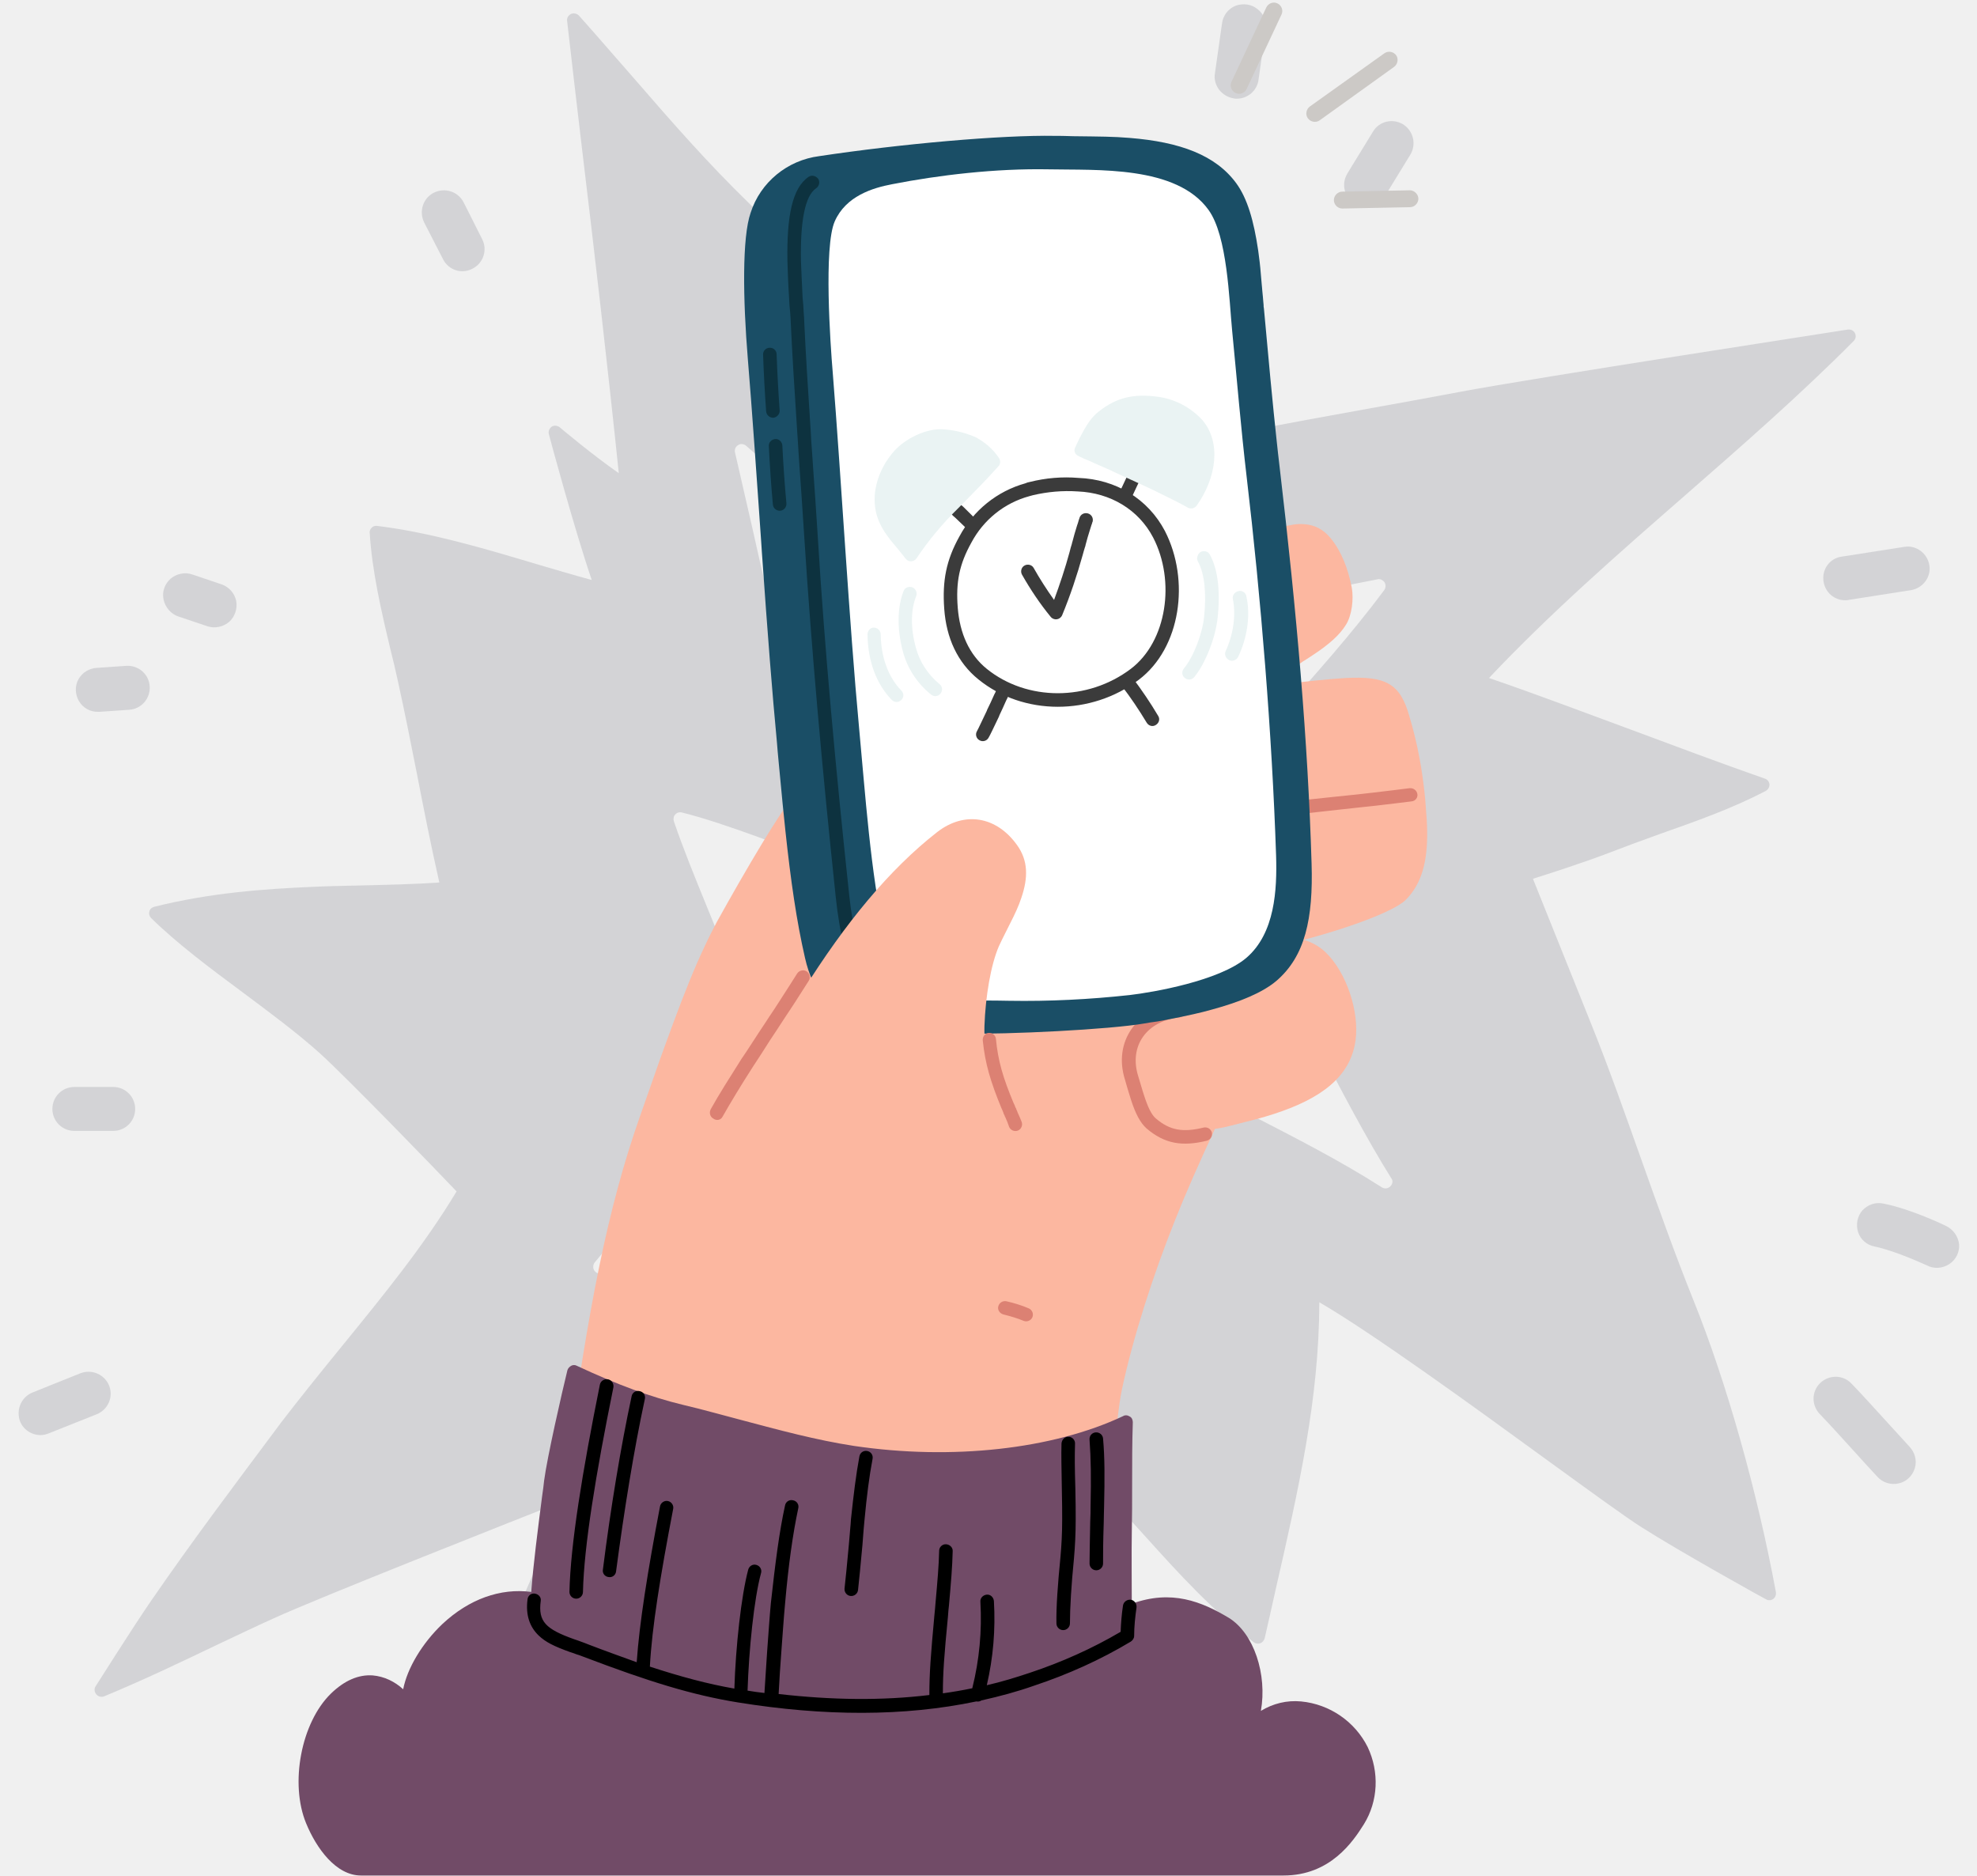
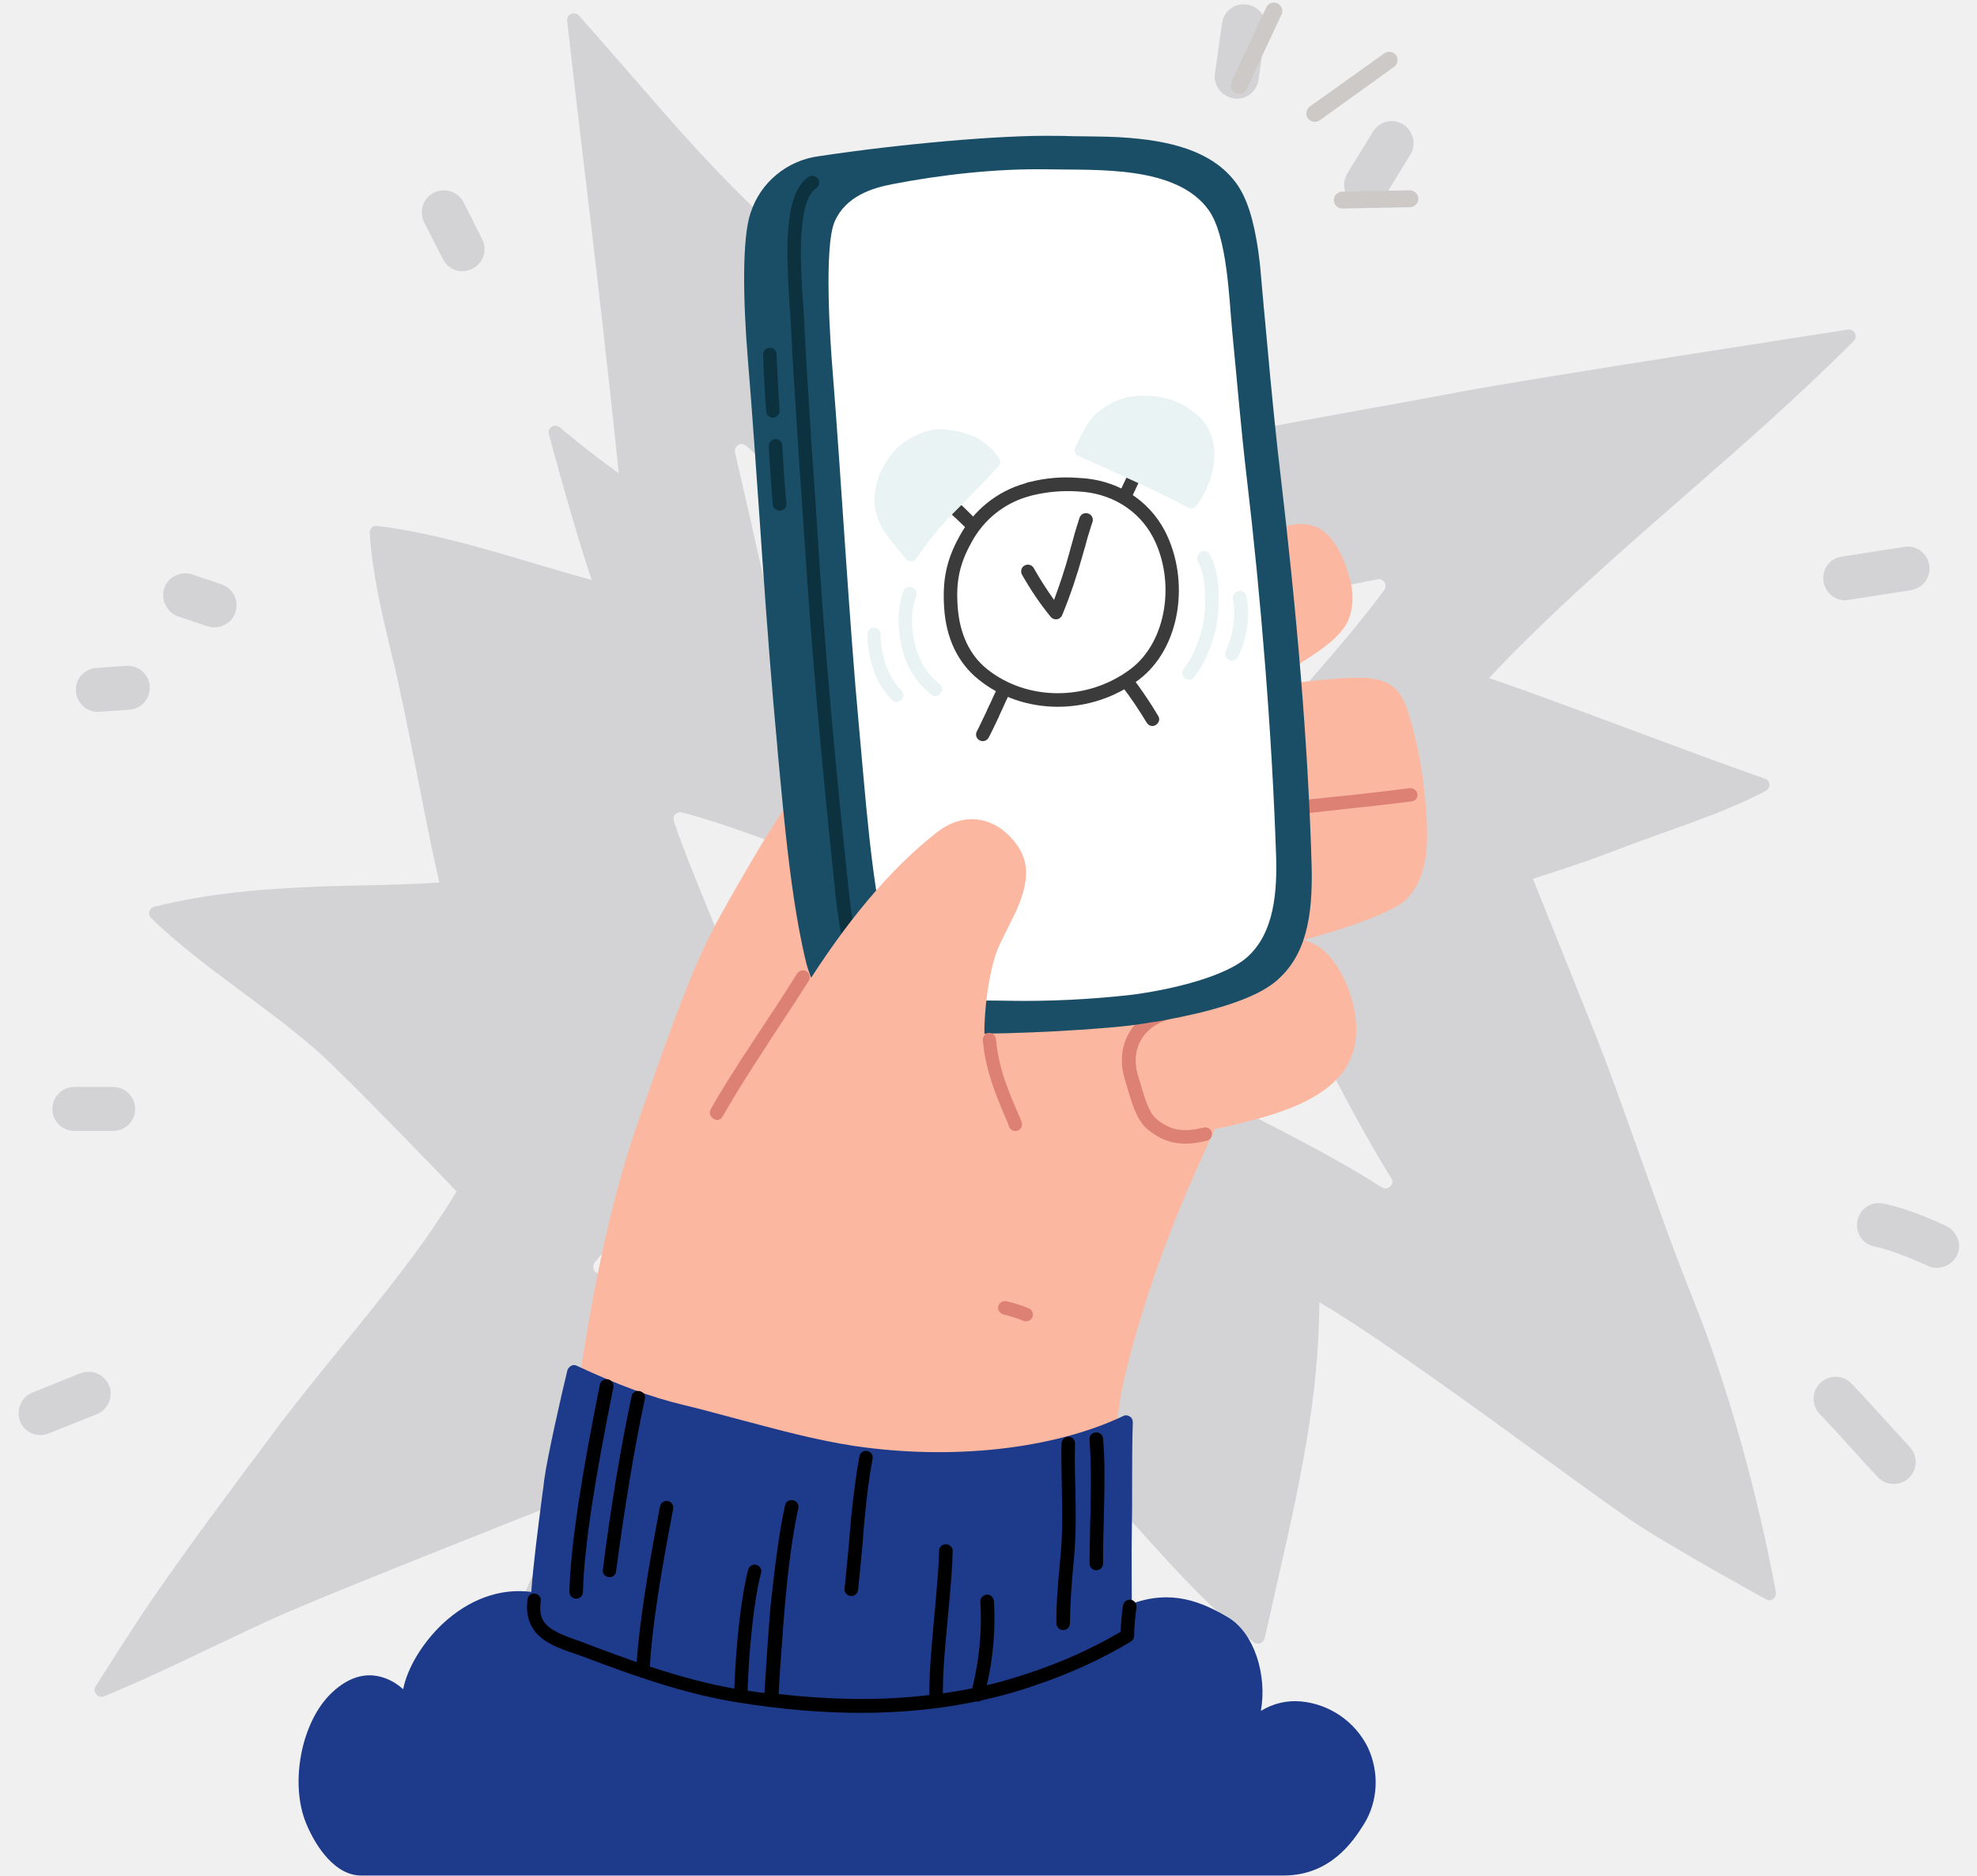
<svg xmlns="http://www.w3.org/2000/svg" version="1.1" id="Layer_1" x="0px" y="0px" viewBox="0 0 585 555" style="enable-background:new 0 0 585 555;" xml:space="preserve">
  <style type="text/css">
	.st0{opacity:0.15;}
	.st1{fill:#2D3142;}
	.st2{fill:#FCB7A0;}
	.st3{fill:#DC8173;}
	.st4{fill:#1A4E66;}
	.st5{fill:#FFFFFF;}
	.st6{fill:#0D323F;}
- 	.st7{fill:#714B67;}
+ 	.st7{fill:#1E3A8A;}
	.st8{fill:#3B3B3B;}
	.st9{fill:#EAF3F3;}
	.st10{fill:#CCC9C6;}
</style>
  <g id="Master_x2F_Spot_Illustrations_x2F_Phone">
    <g id="Background" transform="scale(1 1)">
      <g id="Background_x2F_Boom" class="st0">
        <g id="Group" transform="translate(13, 46)">
          <path id="Shape" class="st1" d="M488.1,338.7c-5.5-13.7-10.4-27.5-15.1-40.7c-4.8-13.5-9.7-27.5-15.3-41.4L440.6,214      c4.5-1.4,15.3-4.9,22.6-7.7c4.9-1.9,10.1-3.8,15.1-5.6c10.5-3.7,21.3-7.5,31.2-12.7c0.7-0.4,1.1-1.1,1.1-1.9      c-0.1-0.8-0.6-1.5-1.3-1.7c-13.7-4.8-27-9.8-39.9-14.6c-13.6-5-27.5-10.3-41.8-15.2c18.1-19.2,38.4-36.9,58.1-54.1      c16.7-14.6,33.9-29.6,49.8-45.6c0.6-0.6,0.8-1.5,0.4-2.3s-1.2-1.2-2.1-1.1c-0.9,0.2-93,14.3-115.1,18.5      c-9.1,1.7-17.8,3.3-26.2,4.8c-23.8,4.3-46.3,8.3-75.7,15.4c3.7-22.7,4.6-49.2,5-72.3c0-0.8-0.5-1.5-1.2-1.9      c-0.7-0.3-1.6-0.2-2.2,0.4C304.7,29.7,268.9,63.5,262,70c-6.7-4.8-22-21.8-34.5-35.6c-8-8.8-14.8-16.4-19-20.4      c-12.1-11.8-22.2-23.3-33.8-36.7c-5.2-5.9-10.5-12.1-16.4-18.7c-0.6-0.6-1.5-0.8-2.3-0.5c-0.8,0.4-1.3,1.2-1.2,2      c1.4,12.1,2.8,24.4,4.3,36.9c3.8,31.6,7.6,64.3,11,97c-7.9-5.5-17.4-13.5-17.5-13.6c-0.7-0.5-1.6-0.6-2.3-0.2      c-0.7,0.5-1.1,1.3-0.9,2.2c0.3,1.3,7.7,28.6,12.7,43.2c-5.2-1.4-10.5-3-16-4.6c-15.7-4.7-31.9-9.5-47.5-11.4      c-0.6-0.1-1.2,0.1-1.6,0.5c-0.4,0.4-0.7,1-0.6,1.6c0.7,11.3,3.4,23,6.1,34.3c0.8,3.2,1.6,6.5,2.3,9.8c1.9,8.6,3.7,17.7,5.6,27.3      c2,10.3,4.1,21,6.6,32c-7,0.5-15.7,0.7-24.2,0.9c-4.9,0.1-9.5,0.2-13.5,0.4c-13.8,0.6-30,1.7-46.7,5.9c-0.7,0.2-1.3,0.7-1.4,1.4      c-0.2,0.7,0,1.4,0.5,1.9c7.5,7.4,17.5,14.9,27.1,22c7.9,5.9,16,11.9,22.7,17.9c8.3,7.5,35,35.1,40.6,41      c-9.6,16-21.8,30.9-33.6,45.4c-6.2,7.6-12.5,15.4-18.5,23.2l-1.1,1.5c-12.4,16.6-25.2,33.6-37.1,50.9      c-5.4,7.8-16.4,25.3-16.5,25.4c-0.5,0.7-0.4,1.7,0.2,2.4c0.6,0.7,1.5,0.9,2.3,0.6c11.1-4.6,22.3-9.9,33.1-15.1      c5.6-2.6,11.3-5.4,16.9-7.9c13.5-6.2,70.1-28.5,86.5-35l-19.9,45.5c-0.3,0.8-0.2,1.7,0.5,2.3c0.6,0.6,1.5,0.7,2.3,0.3      c19.3-9.7,36.9-22.2,54-34.2c5.8-4.1,11.2-7.9,16.6-11.6c19.8-13.4,55-46.4,62.9-53.9c15.8,20.4,28.9,35.5,41.1,47.3      c4.6,4.4,9.3,9.7,14.3,15.2c9.2,10.2,19.7,21.8,31.9,31.1c0.5,0.4,1.3,0.5,1.9,0.3c0.6-0.2,1.1-0.8,1.3-1.4      c1.1-4.8,2.2-9.6,3.2-14.2c6.9-30.2,12.9-56.5,13-85.3c15.5,9,45.3,30.6,67.4,46.7c13.1,9.5,23.4,17,28,19.9      c11.3,7.2,36.5,21.2,36.8,21.3c0.7,0.4,1.5,0.3,2.1-0.1c0.6-0.5,0.9-1.2,0.8-2C507,395.3,497.9,363,488.1,338.7z M398.4,305      c-0.7,0.7-1.7,0.8-2.5,0.3c-12.5-8-26.1-14.9-39.3-21.7c-10.9-5.6-22.1-11.3-32.6-17.6c-1.4,23.7-3,50.4-6,73.4      c-0.1,0.8-0.7,1.4-1.4,1.7c-0.2,0.1-0.4,0.1-0.6,0.1c-0.6,0-1.2-0.3-1.5-0.7c-6.1-7.3-11.1-15.2-16-22.7c-1.5-2.3-3-4.6-4.5-6.9      c-3.4-5.1-14.8-25.1-18.2-31c-9.1,4.5-52.7,25.6-65,31.2c-5.9,2.7-12.4,5.3-18.7,7.8c-9.1,3.7-18.6,7.5-26.7,11.7      c-0.8,0.4-1.8,0.2-2.4-0.5c-0.6-0.7-0.6-1.7-0.1-2.5c0.2-0.2,17.8-21.6,26.8-31.1c6.2-6.5,22.4-26,26.2-30.6      c-2.5-5.1-12.4-25.2-16.2-34.9c-1.2-3.1-2.5-6.2-3.8-9.4c-3.3-8.1-6.7-16.4-9.5-24.6c-0.2-0.7-0.1-1.5,0.4-2      c0.5-0.6,1.3-0.8,2-0.6c12.6,3.1,33.7,11.4,42,14.7c-0.8-4.1-1.6-8.2-2.4-12.3c-3.7-19.3-7.2-37.5-11.3-54.3      c-2.3-9.4-4.9-20.7-7.3-31.5c-1.9-8.3-3.7-16.2-5.3-23.1c-0.2-0.9,0.1-1.7,0.9-2.2c0.7-0.5,1.7-0.4,2.4,0.2      c23,20,44.6,43,59.7,63.7c3.9-6.7,7.8-12.2,11.5-17.7c4.1-5.8,7.9-11.8,11.4-18c0.4-0.7,1.2-1.1,2-1c0.8,0.1,1.5,0.7,1.7,1.5      c1,4.4,1.9,9.2,2.8,13.9c1.2,7.3,2.8,14.5,4.8,21.7c24.7-11.3,52.4-16.7,79.2-21.9c4.6-0.9,9.2-1.8,13.7-2.7      c0.8-0.2,1.6,0.2,2.1,0.9c0.4,0.7,0.4,1.6-0.1,2.3c-9.7,13-20.7,25.3-31.3,37.2c-10.2,11.4-20.7,23.2-29.8,35.3      c14.6,17,27.9,36.2,36.6,52.9c1.4,2.6,2.8,5.3,4.2,8c7.2,13.9,14.7,28.3,22.5,40.8C399.2,303.3,399.1,304.3,398.4,305z" />
          <path id="Path" class="st1" d="M562.8,316.7c-0.4-0.2-10.3-5-18.5-6.6c-2.3-0.5-4.6,0.3-6.2,2c-1.5,1.7-2,4.2-1.3,6.4      c0.7,2.2,2.6,3.9,4.9,4.3c6.6,1.4,15.4,5.6,15.5,5.6c2.1,1.1,4.6,0.9,6.6-0.4c2-1.3,3.1-3.6,2.9-5.9      C566.4,319.7,564.9,317.7,562.8,316.7L562.8,316.7z" />
          <path id="Path_1_" class="st1" d="M526.6,126.1c0.5,3.2,3.2,5.5,6.4,5.5c0.3,0,0.7,0,1-0.1l18.5-2.9c3.5-0.6,6-3.9,5.4-7.4      c-0.6-3.5-3.9-6-7.4-5.4l-18.6,2.9C528.4,119.2,526,122.5,526.6,126.1z" />
          <path id="Path_2_" class="st1" d="M352-16.9c0.3,0.1,0.7,0.1,1,0.1c3.2,0,6-2.4,6.4-5.6l2.1-14.8c0.4-2.3-0.5-4.7-2.4-6.1      c-1.8-1.5-4.3-1.8-6.5-1c-2.2,0.9-3.7,2.9-4,5.2l-2.1,14.8c-0.3,1.7,0.2,3.4,1.2,4.8C348.8-18.1,350.3-17.2,352-16.9z" />
          <path id="Path_3_" class="st1" d="M387.8,14.4c3.1,1.9,7.1,0.9,8.9-2.2l7.6-12.4c1.9-3.1,0.9-7.1-2.1-9      c-3.1-1.9-7.1-0.9-8.9,2.1l-7.6,12.4c-0.9,1.5-1.2,3.3-0.8,4.9S386.3,13.5,387.8,14.4L387.8,14.4z" />
          <path id="Path_4_" class="st1" d="M118.1,30.7c1.6,3.2,5.5,4.5,8.7,2.8c3.2-1.6,4.5-5.5,2.9-8.7l-5.5-10.9      c-1.6-3.2-5.5-4.5-8.8-2.9c-3.2,1.6-4.5,5.5-2.9,8.8L118.1,30.7z" />
          <path id="Path_5_" class="st1" d="M19.3,364c-0.6-1.6-1.9-2.9-3.5-3.6c-1.6-0.7-3.4-0.7-5-0.1L-3.4,366c-2.9,1.2-4.5,4.2-4,7.3      s3.3,5.3,6.4,5.3c0.8,0,1.6-0.2,2.4-0.5l14.3-5.7C19,371,20.6,367.3,19.3,364L19.3,364z" />
          <path id="Path_6_" class="st1" d="M9,288.6h11.5c3.6,0,6.5-2.9,6.5-6.5s-2.9-6.5-6.5-6.5H9c-3.6,0-6.5,2.9-6.5,6.5      S5.4,288.6,9,288.6L9,288.6z" />
          <path id="Path_7_" class="st1" d="M39.8,136.4l8.6,2.9c2.2,0.7,4.6,0.2,6.4-1.3c1.7-1.5,2.5-3.9,2.1-6.2      c-0.5-2.3-2.1-4.1-4.3-4.9l-8.6-2.9c-2.2-0.8-4.7-0.3-6.5,1.2c-1.8,1.6-2.6,3.9-2.1,6.2S37.6,135.7,39.8,136.4L39.8,136.4z" />
          <path id="Path_8_" class="st1" d="M16.1,164.6h0.4l8.7-0.6c3.6-0.2,6.3-3.3,6.1-6.9c-0.2-3.6-3.3-6.3-6.9-6.1l-8.7,0.6      c-2.3,0.1-4.4,1.4-5.5,3.4c-1.1,2-1,4.5,0.2,6.5C11.6,163.5,13.8,164.7,16.1,164.6L16.1,164.6z" />
          <path id="Path_9_" class="st1" d="M269.6,430.1c-0.3-3.6-3.4-6.3-7-6c-3.6,0.3-6.3,3.4-6,7l1.4,20c0.3,3.4,3.1,6,6.5,6h0.5      c1.7-0.1,3.3-0.9,4.5-2.3c1.1-1.3,1.7-3,1.5-4.7L269.6,430.1z" />
          <path id="Path_10_" class="st1" d="M223.1,428.5c-1.7-0.4-3.5,0-4.9,0.9s-2.5,2.4-2.8,4.1l-2.5,11.4c-0.4,1.7-0.1,3.5,0.9,4.9      s2.4,2.5,4.1,2.8c0.5,0.1,0.9,0.1,1.4,0.1c3.1,0,5.7-2.1,6.3-5.1l2.5-11.4c0.4-1.7,0.1-3.5-0.9-4.9      C226.3,429.9,224.8,428.9,223.1,428.5L223.1,428.5z" />
          <path id="Path_11_" class="st1" d="M544.7,374c-3.3-3.6-6.7-7.4-9.9-10.7c-2.5-2.6-6.6-2.6-9.2-0.1c-2.6,2.5-2.6,6.6-0.1,9.2      c3.1,3.2,6.4,6.9,9.6,10.4c2.4,2.7,5,5.5,7.4,8.1c1.6,1.8,4,2.5,6.3,2c2.3-0.5,4.1-2.2,4.8-4.5c0.7-2.3,0-4.7-1.6-6.4      C549.6,379.4,547.1,376.6,544.7,374z" />
        </g>
      </g>
    </g>
    <g id="Master_x2F_Hands_x2F_Phone_1_" transform="scale(1 1)">
      <g id="Master_x2F_Hands_x2F_Phone">
        <g id="base" transform="translate(170, 85)">
          <path id="Path_12_" class="st2" d="M190.8,77.3c0.1-0.7,0.6-1.3,1.3-1.5c5-1.8,10.1-3.3,15.2-4.4c0.2-0.1,0.5-0.1,0.8-0.2      c4.2-1,5.7-1.3,7.9-1.1c3,0.2,5.6,1.5,7.8,4.2c3.1,3.8,5.1,8.9,6.2,14.6c0.6,3.4,0,8.2-1.7,10.9c-1.9,3.1-5,5.8-9.5,8.8      c-0.8,0.5-1.6,1.1-2.6,1.7c-0.4,0.2-0.8,0.5-1.2,0.8c-0.2,0.1-1,0.6-1.2,0.7c-1.8,1.1-3.3,2.1-6.2,4.1c-0.3,0.2-0.3,0.2-0.6,0.4      c-4.5,3.1-6.9,4.6-9.8,6.2c-4.7,2.4-9.1,5.3-13.3,8.6c-1.5,1.2-3.6-0.1-3.2-2L190.8,77.3z" />
          <path id="Path_13_" class="st2" d="M203.7,195.8c13.1-2.3,37.7-9.8,42.4-14.7c4.6-4.7,6.3-11.2,6.2-19.9c0-2.5-0.2-4.8-0.5-8.7      l-0.1-1.3c-0.8-8.3-2.3-16.5-4.7-24.4c-2.7-9.6-7-11.8-18.8-11.2c-12.2,0.8-24.3,2.5-36.2,5c-1,0.2-1.7,1.2-1.6,2.3l10.9,71.2      C201.5,195.2,202.6,195.9,203.7,195.8z" />
          <path id="Path_14_" class="st3" d="M247.1,148.2c-3,0.4-6.5,0.8-10.7,1.3c-3.1,0.4-6.3,0.7-11.1,1.2      c-13.5,1.4-16.2,1.7-21.2,2.4c-1.1,0.1-1.9,1.1-1.7,2.2c0.1,1.1,1.1,1.9,2.2,1.7c5-0.6,7.7-0.9,21.2-2.4c4.8-0.5,8-0.9,11.1-1.2      c4.2-0.5,7.7-0.9,10.8-1.3c1.1-0.1,1.9-1.1,1.7-2.2C249.2,148.8,248.2,148.1,247.1,148.2z" />
          <path id="Path_15_" class="st2" d="M176.1,171.3c-7.4-9.2-14.8-15.9-22.5-19.9c-10.8-5.6-23.2-9.2-34.7-9.6      c-13.6-0.5-25.3,3.5-33.6,12.5c-1.8,2-3.3,4.4-4.6,7.8L75,143.1c-0.4-1.4-2.1-1.9-3.2-0.9c-3.8,3.2-9.4,11-16.2,22.2      c-4.6,7.6-9,15.3-13.5,23.4c-1.1,2.1-2.3,4.4-3.5,7c-3,6.3-6.1,14-9.5,23.2c-1.6,4.4-3.3,8.9-5.2,14.4      c-0.8,2.3-3.8,10.8-4.5,12.8c-9.6,27.2-15.4,57-21.8,104.3c-1.3,9.3-2.3,23.1-3.1,40.2c-0.5,11.5-1,48.9-1.3,61.3      c-0.1,4.3-0.2,8.3-0.3,12c0,1.3,0,2.4-0.1,3.4c0,0.3,0,0.5,0,0.9c0,0.3,0,0.3,0,0.3c0,1.1,0.9,2,2,2l158.9,0.2c1.1,0,2-0.9,2-2      c0-42.6,2.3-123,6.3-141.8c3.2-15,9.1-33.5,15.7-50c3.1-7.8,6.8-16.2,11.8-27c1.5-0.2,3-0.5,4.5-0.9c7.1-1.8,9.2-2.3,12.9-3.5      c14.2-4.6,22.7-11.1,24.2-21.7c1.2-8.6-2.7-20.2-8.8-26.1c-4.4-4.2-10.5-5.3-18.6-4.3c-2.4,0.3-4.8,0.7-8.2,1.4      c-0.5,0.1-2.2,0.5-2.5,0.5c-0.3,0.1-0.7,0.1-0.9,0.2C185.9,184.5,181.4,177.8,176.1,171.3z" />
          <path id="Path_16_" class="st3" d="M178.6,211.9c-12.2,1.3-19.3,11.3-15.7,22.6c0,0.1,1.3,4.5,1.8,6c1.3,4,2.7,6.7,4.6,8.4      c5.3,4.5,10.5,5.4,17.8,3.6c1.1-0.3,1.7-1.3,1.5-2.4c-0.3-1.1-1.3-1.7-2.4-1.5c-6.1,1.5-10,0.9-14.2-2.7c-1.2-1-2.3-3.2-3.4-6.6      c-0.5-1.4-1.7-5.7-1.8-5.9c-2.8-8.9,2.5-16.4,12.3-17.4c1.1-0.1,1.9-1.1,1.8-2.2C180.7,212.6,179.7,211.8,178.6,211.9z" />
          <path id="Path_17_" class="st4" d="M168.7,217.8L168.7,217.8c-10.3,1.8-40.5,3.3-53.9,3c-1.4,0-2.8,0-4.7-0.1      c-0.3,0-0.6,0-1.2,0c-13.1-0.1-18.7-0.5-24.8-2.8c-8.3-3.1-13.6-9.3-15.9-19.5c-2.5-10.9-4.2-22.7-5.8-37.6      c-0.6-5.6-0.9-8.8-2-20.4c-0.2-2.4-0.4-4-0.5-5.7c-1.4-14.8-2.7-31.2-4.5-56.9c0.2,2.4-1.7-24.5-2.2-31.5      c-0.7-9.7-1.3-17.7-1.9-24.9c-1.5-18.1-1.7-36.2,0.8-43.4c2.9-9.1,10.9-15.6,20.3-16.8c23.9-3.6,53.9-6.3,69.8-6      c1.4,0,2.7,0,5.4,0.1c8.1,0.1,11.8,0.1,16.6,0.5c15,1.2,25.5,5.1,31.6,13.4c3.3,4.5,5.2,11.1,6.5,19.9c0.3,2.2,0.6,4.5,0.8,7.2      c0.1,1,0.2,2.1,0.3,3.4c0-0.2,0.2,2.5,0.3,3.2c0.1,0.9,0.1,1.6,0.2,2.3c0,0.5,0,0.5,0.1,1.1c2,22,2.1,22.6,2.9,30.8      c0.6,5.6,1.1,10.8,1.7,15.7c5.2,44.2,8.4,81.5,9.5,117.7c0.5,16.3-1.9,27.4-10.4,34.7c-4,3.4-10.6,6.2-19.1,8.5      c-3.5,1-7.3,1.8-11.3,2.6c-1.5,0.3-3,0.6-4.7,0.9C171.6,217.3,169.2,217.7,168.7,217.8z" />
          <path id="Path_18_" class="st5" d="M164.3,209.4c-11.9,1.3-23.8,1.9-35.7,1.7c-17.4-0.4-32.1,1.9-36.8-19      c-4.2-18.6-5.8-42.7-7.6-61.8c-2.9-31-5.3-74-7.8-105.2C75.7,16.9,73.7-12,77-19.5s11.2-9.9,17-11c13.8-2.7,30.6-4.7,46.3-4.4      c14.3,0.3,37.8-1.2,47.3,12c5.6,7.7,6.1,26.6,7,35.8c1.4,14.2,2.6,28.9,4.3,43.3c4.2,35.5,7.5,76,8.7,112      c0.3,10-0.3,22.9-8.8,30.2C190.8,205.2,171.2,208.6,164.3,209.4z" />
          <path id="Path_19_" class="st6" d="M69.3-32.7C64.4-29.4,62.8-21,63-7.9c0.1,3.3,0.2,6.6,0.5,11.2c0,0.7,0.2,3.4,0.3,4      c0.1,1.4,0.2,2.5,0.2,3.4c0.4,8.5,1,18.5,1.9,32.1c0.1,1.9,0.3,3.9,0.4,6.2c0.1,1.5,0.7,10.5,0.9,13c0.3,4.9,0.6,8.7,0.8,12.1      c2.1,32.7,5.2,67.6,9.3,106.3c1.1,10.7,3.5,20.7,7.1,27.7c0.5,1,1.7,1.4,2.7,0.9s1.4-1.7,0.9-2.7c-3.3-6.5-5.6-16.1-6.7-26.3      C77.2,141.6,74,106.8,72,74.1c-0.2-3.5-0.5-7.3-0.8-12.2c-0.2-2.5-0.8-11.5-0.9-13c-0.2-2.3-0.3-4.3-0.4-6.2      c-0.9-13.6-1.5-23.5-1.9-32c0-1-0.1-2-0.2-3.5c0-0.7-0.2-3.4-0.3-4C67.3-1.4,67.1-4.7,67-7.9c-0.2-11.7,1.2-19.2,4.5-21.4      c0.9-0.6,1.2-1.9,0.6-2.8C71.4-33,70.2-33.3,69.3-32.7z" />
          <path id="Path_20_" class="st2" d="M43.7,251.4c-1.5,0-2.4-1.7-1.7-3c2.6-4.5,5.5-9.3,9.2-15c1.5-2.3,3.1-4.7,5.1-7.9      c0.7-1,3.1-4.7,2.9-4.4c1.2-1.8,2-3.1,2.9-4.4c2.1-3.3,3.9-6,5.5-8.6c12.5-20,25.6-35.9,39.7-46.9c8.1-6.3,17.6-4.7,23.7,3.9      c3.2,4.5,3.3,9.5,1.2,15.6c-0.8,2.4-1.8,4.6-3.6,8.1c-2.3,4.6-2.3,4.6-3,6.1c-2.4,5.5-4,14.9-4.3,23.7      c-0.1,3.8,0.3,8.1,1.3,12.9c0.7,3.8,1.7,7.7,3.1,12.6c0.3,1,0.6,2.1,1,3.4c0.1,0.3,0.8,2.6,0.9,3.2c0.4,1.3-0.6,2.6-2,2.6      L43.7,251.4z" />
          <path id="Path_21_" class="st6" d="M60.7,36.4c-0.4-5.6-0.7-11.2-0.9-16.6c0-1.1-1-2-2.1-1.9c-1.1,0-2,1-1.9,2.1      c0.2,5.5,0.5,11.1,0.9,16.7c0.1,1.1,1,1.9,2.1,1.9C59.9,38.5,60.8,37.5,60.7,36.4z" />
          <path id="Path_22_" class="st6" d="M62.7,63.9c-0.5-5.4-0.9-11-1.2-17.1c-0.1-1.1-1-2-2.1-1.9c-1.1,0.1-2,1-1.9,2.1      c0.3,6.1,0.7,11.9,1.2,17.3c0.1,1.1,1.1,1.9,2.2,1.8C62,66,62.8,65,62.7,63.9z" />
          <path id="Path_23_" class="st3" d="M120.8,222.8c0.7,6.9,2.3,12.2,5.5,20c0.2,0.4,0.4,0.9,0.6,1.4c0.1,0.4,0.1,0.4,0.3,0.7      c0.1,0.4,0.2,0.5,0.3,0.7c0.5,1.1,0.8,1.9,1.1,2.8c0.4,1,1.6,1.5,2.6,1.1c1-0.4,1.5-1.6,1.1-2.6c-0.3-0.8-0.7-1.7-1.2-2.8      c-0.1-0.2-0.1-0.4-0.3-0.7c-0.1-0.4-0.1-0.4-0.3-0.7c-0.2-0.6-0.4-1-0.6-1.4c-3.1-7.4-4.6-12.5-5.2-18.9      c-0.1-1.1-1.1-1.9-2.2-1.8C121.5,220.7,120.7,221.7,120.8,222.8z" />
          <path id="Path_24_" class="st3" d="M43.8,245.4c2.5-4.4,5.4-9.2,9-14.8c1.5-2.3,3.1-4.7,5.1-7.9c0.7-1,3.1-4.7,2.9-4.4      c1.2-1.8,2-3.1,2.9-4.4c2.2-3.3,3.9-6.1,5.6-8.7c0.6-0.9,0.3-2.2-0.6-2.8c-0.9-0.6-2.2-0.3-2.8,0.6c-1.6,2.6-3.4,5.3-5.5,8.6      c-0.8,1.3-1.7,2.6-2.9,4.4c0.2-0.3-2.2,3.4-2.9,4.4c-2.1,3.2-3.6,5.6-5.2,7.9c-3.6,5.7-6.6,10.4-9.1,14.9      c-0.5,1-0.2,2.2,0.7,2.7C42,246.7,43.3,246.4,43.8,245.4z" />
          <path id="Path_25_" class="st3" d="M126.9,303.9c2,0.5,4.1,1.1,6,1.9c1,0.4,2.2-0.1,2.6-1.1c0.4-1-0.1-2.2-1.1-2.6      c-2.1-0.9-4.4-1.6-6.6-2.1c-1.1-0.2-2.1,0.4-2.4,1.5C125.1,302.5,125.8,303.6,126.9,303.9z" />
        </g>
        <g id="Phone_x2F_Wear" transform="scale(1 1)">
          <g id="Phone_x2F_Wear_x2F_Hoodie_1">
            <g id="clothing" transform="translate(95, 448)">
              <path id="Path_26_" class="st7" d="M309.7,68.9c-3.8-7.6-11.3-12.7-19.7-13.5c-4.2-0.4-8.3,0.6-11.9,2.8        c1.9-10.7-2-23-9.6-27.6c-7.9-4.7-16.8-8.4-28.6-4.1c0-5.1-0.1-15.6,0-20.7c0.1-5.1,0.1-10,0.1-14.9c0-5.9,0-12,0.2-18.1        c0-0.7-0.3-1.4-0.9-1.7c-0.6-0.4-1.4-0.5-2-0.1c-20.8,9.8-50.6,13.1-79.6,8.8c-11.1-1.7-22.2-4.7-33.1-7.6        c-5.8-1.5-11.7-3.2-17.7-4.6c-9.1-2.2-19-5.8-31.2-11.5c-0.5-0.3-1.2-0.3-1.7,0c-0.5,0.3-0.9,0.7-1.1,1.3        c-1.6,6.5-6,25.8-6.9,32.7c-0.1,1-0.3,2.7-0.6,4.7C64.1,4.9,62.8,14.9,62.2,23c-9.1-1.2-18.4,2.1-26.3,9.5        c-6,5.7-10.4,13.1-11.6,19.3c-2.5-2.3-5.6-3.8-9-4.1c-4.2-0.3-8.4,1.5-12.4,5.4c-8.8,8.6-12.2,26.6-7.3,38.4        c3,7.3,8.8,15.4,16.2,15.4h273c13.9,0,20.6-10.1,23.8-15.2C312.8,84.9,313.2,76.3,309.7,68.9z" />
              <path id="Combined-Shape" d="M137.3-2.6c0.2-1.1,1.3-1.8,2.4-1.5c1.1,0.2,1.8,1.3,1.5,2.4c-1.6,7.5-2.9,16.7-3.9,28.2        c-0.4,4.3-0.7,8.9-1.1,14.2c-0.2,2.5-0.7,10-0.8,12.5c15.7,1.8,30.6,2,44.6,0.3c0-6.4,0.4-11.7,1.5-23.7        c0.2-1.6,0.2-2.4,0.3-3.3c0.6-6.7,1-11.2,1.1-15.7c0-1.1,1-2,2.1-1.9s2,1,1.9,2.1c-0.1,4.6-0.5,9.2-1.1,16        c-0.1,0.9-0.2,1.7-0.3,3.3C184.4,41.7,184,46.9,184,53c2.9-0.4,5.8-0.9,8.7-1.5c2.1-8.4,2.9-17,2.4-25.6        c-0.1-1.1,0.8-2,1.9-2.1c1.1-0.1,2,0.8,2.1,1.9c0.5,8.4-0.2,16.7-2.1,24.9c4.4-1,8.6-2.3,12.8-3.7c9.3-3.1,18.3-7.1,26.8-12.1        c0.1-2.6,0.3-5.2,0.7-7.8c0.2-1.1,1.2-1.8,2.3-1.7c1.1,0.2,1.8,1.2,1.7,2.3c-0.4,2.8-0.7,5.6-0.7,8.4c0,0.7-0.4,1.3-1,1.7        c-9,5.4-18.6,9.7-28.5,13c-5.1,1.8-10.3,3.2-15.7,4.4c-0.4,0.3-0.9,0.4-1.5,0.3c-21.5,4.5-45,4.4-70.5,0.3        c-13.6-2.2-26.5-6.2-45.7-13.5c-0.6-0.2-1.2-0.5-2-0.7c-0.2-0.1-1.6-0.6-2-0.7c-4.7-1.7-7.2-2.9-9.3-4.9        c-2.7-2.6-3.9-6.1-3.3-10.7c0.1-1.1,1.1-1.9,2.2-1.7s1.9,1.1,1.7,2.2c-0.8,6.1,1.5,8.3,9.9,11.3c0.4,0.1,1.7,0.6,2,0.7        c0.8,0.3,1.4,0.5,2.1,0.8c5.2,2,10,3.7,14.4,5.3c0.8-11.5,3.2-26.7,6.9-46.1c0.2-1.1,1.3-1.8,2.3-1.6c1.1,0.2,1.8,1.3,1.6,2.3        c-3.8,19.8-6.3,35.2-6.9,46.7c9.2,3,17,5.1,25,6.5c0.4-12.4,2-27.3,4.1-35.2c0.3-1.1,1.4-1.7,2.4-1.4c1.1,0.3,1.7,1.4,1.4,2.4        c-2.1,7.7-3.6,22.7-4,34.9l0-0.1c1.7,0.3,3.3,0.5,5,0.7c0.2-2.6,0.6-9.8,0.8-12.3c0.4-5.4,0.7-10,1.1-14.3        C134.4,14.5,135.6,5.1,137.3-2.6z M221.2-22.9c1.1,0,2,1,1.9,2.1c-0.1,3.7-0.1,6.6,0.1,13.2c0.1,4.6,0.1,6.6,0.1,9.2        c0,4.2-0.2,7.9-0.5,11.4c-0.8,8-1.2,14.8-1.2,19.3c0,1.1-0.9,2-2,2c-1.1,0-2-0.9-2-2c-0.1-4.7,0.4-11.6,1.2-19.7        c0.3-3.4,0.5-6.9,0.5-11c0-2.5,0-4.5-0.1-9.1c-0.1-6.7-0.2-9.7-0.1-13.4C219.2-22.1,220.1-23,221.2-22.9z M82.5-38.3        c0.2-1.1,1.3-1.8,2.4-1.6c1.1,0.2,1.8,1.3,1.6,2.4c-5.2,25.6-8.7,47-9,60.5c0,1.1-0.9,2-2,2c-1.1,0-2-0.9-2-2        C73.8,9.1,77.3-12.5,82.5-38.3z M159.3-17.1c0.2-1.1,1.2-1.8,2.3-1.6c1.1,0.2,1.8,1.2,1.6,2.3c-1,5.3-1.7,10.8-2.4,18.2        c-0.2,2-0.3,3.3-0.6,7.3c-0.6,6.5-0.9,9.6-1.3,13.3c-0.1,1.1-1.1,1.9-2.2,1.8c-1.1-0.1-1.9-1.1-1.8-2.2        c0.4-3.6,0.7-6.7,1.3-13.2c0.3-4,0.5-5.3,0.6-7.3C157.6-6,158.3-11.7,159.3-17.1z M91.9-34.9c0.2-1.1,1.3-1.8,2.4-1.5        c1.1,0.2,1.8,1.3,1.5,2.4c-3.2,14.8-6.1,32.8-8.5,50.9c-0.1,1.1-1.1,1.9-2.2,1.7c-1.1-0.1-1.9-1.1-1.7-2.2        C85.7-1.9,88.7-20,91.9-34.9z M229.2-24.2c1.1-0.1,2.1,0.7,2.2,1.8c0.5,5.6,0.5,11.5,0.3,20.3c0,1.3-0.1,2.3-0.1,4.5        c-0.2,6.3-0.2,8.9-0.2,12.2c0,1.1-0.9,2-2,2s-2-0.9-2-2c0-3.3,0.1-5.9,0.2-12.3c0.1-2.2,0.1-3.2,0.1-4.5        c0.2-8.6,0.1-14.4-0.3-19.8C227.3-23.2,228.1-24.1,229.2-24.2z" />
            </g>
          </g>
        </g>
        <g id="Phone_x2F_Item" transform="scale(1 1)">
          <g id="Phone_x2F_Item_x2F_Alarm">
            <g id="items" transform="translate(264, 162)">
              <path id="Path_27_" class="st8" d="M31.2,41.4c0,0.1-0.1,0.3-0.3,0.6c-0.2,0.5-0.4,1-0.7,1.5c-0.7,1.6-1.4,3.1-2.1,4.5        L28,48.3c-1.5,3.1-2.5,5.3-2.9,6c-0.6,1-0.2,2.2,0.7,2.7c1,0.6,2.2,0.2,2.7-0.7c0.5-0.8,1.5-3,3.1-6.3l0.1-0.3        c0.7-1.5,1.4-3,2.1-4.6c0.3-0.5,0.5-1.1,0.7-1.5c0.1-0.3,0.2-0.5,0.3-0.6c0.5-1,0-2.2-1-2.7C32.9,40,31.7,40.4,31.2,41.4z" />
              <path id="Path_28_" class="st8" d="M67.9,40.9c2.7,3.5,5.1,7.1,7.4,10.9c0.6,1,1.8,1.3,2.7,0.7c1-0.6,1.3-1.8,0.7-2.7        c-2.3-3.9-4.9-7.7-7.6-11.3c-0.7-0.9-1.9-1-2.8-0.4S67.2,40.1,67.9,40.9z" />
              <path id="Path_29_" class="st8" d="M12-14.9c1.6,1.3,3.2,2.8,5.6,5.1c0.3,0.3,0.6,0.6,1.2,1.1c3.4,3.3,4.9,4.7,6.7,6.3        c0.8,0.7,2.1,0.6,2.8-0.2s0.6-2.1-0.2-2.8c-1.8-1.5-3.2-2.8-6.5-6.1c-0.5-0.5-0.8-0.8-1.2-1.1c-2.4-2.4-4.1-3.9-5.8-5.3        c-0.8-0.7-2.1-0.6-2.8,0.3C11-16.9,11.1-15.6,12-14.9z" />
              <path id="Path_30_" class="st8" d="M67.1-6.5c0,0,0,0,0.1-0.3c0.1-0.2,0.2-0.5,0.3-0.7c0.4-0.8,0.7-1.7,1.2-2.6        c1.2-2.7,2.5-5.4,3.7-8c0.3-0.7,0.7-1.4,1-2c1.9-3.9,3.5-6.8,4.6-8.2c0.7-0.9,0.5-2.1-0.4-2.8c-0.9-0.7-2.1-0.5-2.8,0.4        c-1.2,1.6-2.9,4.7-4.9,8.8c-0.3,0.7-0.7,1.4-1,2.1c-1.2,2.6-2.5,5.3-3.8,8.1c-0.4,1-0.8,1.9-1.2,2.7c-0.1,0.3-0.2,0.5-0.3,0.7        c-0.1,0.2-0.1,0.2-0.1,0.3c-0.4,1,0,2.2,1,2.6S66.7-5.5,67.1-6.5z" />
              <path id="Path_31_" class="st5" d="M40-17.1C32.1-15,25.5-9.6,21.6-2.4c-3.8,6.9-4.9,12.6-4.3,20.3c0.6,7.4,3.3,14.6,9.4,19.5        c12.7,10.2,31.7,10.2,45.1,0.1C84,28.3,85.6,8.9,78.9-3.9C74.2-13,65.1-18.2,55-18.6c-4.6-0.4-9.3,0-13.8,1.1        C40.8-17.3,40.4-17.2,40-17.1z" />
              <path id="Path_32_" class="st8" d="M19.9-3.3c-3.9,7-5.1,13.1-4.5,21.4C16,26.7,19.3,34,25.5,39C38.8,49.8,58.9,49.8,73,39.1        c12.4-9.4,15.2-29.4,7.7-44c-5-9.5-14.5-15.3-25.6-15.7c-4.8-0.4-9.6,0-14.4,1.2c-0.5,0.1-0.9,0.2-1.3,0.4        C31.1-16.7,24-11,19.9-3.3z M40.6-15.2c0.3-0.1,0.7-0.2,1.1-0.3c4.3-1,8.7-1.4,13.2-1.1c9.7,0.4,18,5.4,22.3,13.6        c6.7,12.9,4.1,30.8-6.6,38.9c-12.7,9.6-30.7,9.6-42.6,0c-5.2-4.2-8-10.5-8.6-18.1c-0.6-7.6,0.5-12.9,4-19.2        C27-8.2,33.2-13.2,40.6-15.2L40.6-15.2z" />
              <path id="Path_33_" class="st8" d="M41.9,6.1c-0.5-1-1.8-1.3-2.7-0.8c-1,0.5-1.3,1.8-0.8,2.7c2.5,4.4,5.3,8.6,8.5,12.5        c1,1.2,2.8,0.9,3.4-0.5c2.4-5.8,4.4-11.8,6.1-17.9c0.2-0.7,0.4-1.5,0.7-2.4c0.1-0.2,0.1-0.2,0.1-0.4c0.4-1.6,0.9-3.2,1.4-4.8        C58.8-6,58.9-6.6,59.1-7c0.1-0.3,0.1-0.5,0.2-0.6c0.3-1.1-0.3-2.2-1.4-2.5c-1.1-0.3-2.2,0.3-2.5,1.4c0,0.1-0.1,0.3-0.2,0.6        c-0.1,0.5-0.3,1-0.5,1.6c-0.5,1.6-1,3.3-1.4,4.9c-0.1,0.2-0.1,0.2-0.1,0.4c-0.3,0.9-0.5,1.7-0.7,2.5        c-1.3,4.8-2.9,9.6-4.6,14.2C45.7,12.4,43.7,9.3,41.9,6.1z" />
              <path id="Path_34_" class="st9" d="M3.4,12.8c-1.9,4.8-2,11.2-0.3,17.7c1.3,5.1,4.2,9.6,8.4,13c0.9,0.7,2.1,0.6,2.8-0.3        s0.6-2.1-0.3-2.8c-3.4-2.8-5.9-6.6-7-10.8c-1.6-5.8-1.5-11.3,0.1-15.2c0.4-1-0.1-2.2-1.1-2.6S3.8,11.8,3.4,12.8z" />
              <path id="Path_35_" class="st9" d="M-7.3,25.7c0.1,7.7,2.5,14.6,7.2,19.4c0.8,0.8,2,0.8,2.8,0c0.8-0.8,0.8-2,0-2.8        c-3.9-4-6-9.9-6.1-16.6c0-1.1-0.9-2-2-2C-6.4,23.6-7.3,24.6-7.3,25.7z" />
              <path id="Path_36_" class="st9" d="M90.5,4.2c2,3.6,2.5,9.7,1.8,16.3c-0.5,5-3.2,12-6,15.3c-0.7,0.9-0.6,2.1,0.3,2.8        s2.1,0.6,2.8-0.3c3.3-4,6.3-11.7,6.9-17.5c0.8-7.4,0.2-14.2-2.3-18.7c-0.5-1-1.8-1.3-2.7-0.8S89.9,3.2,90.5,4.2z" />
              <path id="Path_37_" class="st9" d="M100.8,15.2c1,4.8,0.1,10.6-2.1,15.4c-0.5,1,0,2.2,1,2.7c1,0.5,2.2,0,2.7-1        c2.6-5.5,3.7-12.1,2.4-17.9c-0.2-1.1-1.3-1.8-2.4-1.5S100.6,14.2,100.8,15.2z" />
              <path id="Path_38_" class="st9" d="M31.6-26.5c0.5,0.8,0.5,1.8-0.2,2.5c-2,2.2-4.3,4.7-5.7,6.1c-0.2,0.2-0.4,0.4-0.8,0.8        c-2.6,2.7-3.8,3.9-5.3,5.4C15-7.2,10.8-2.2,7.2,3.2C6.4,4.3,4.8,4.4,4,3.3C3.8,3.1,3.7,3,3.6,2.8c-0.7-0.9-3.4-4.2-4.1-5        c-3.6-4.6-5.1-8.5-4.6-14c0.6-4.9,2.9-9.5,6.4-13.1c3.5-3.4,9.1-5.9,13.5-5.7c3.3,0.2,6.5,0.9,9.5,2.2l0.1,0        C27.3-31.3,29.8-29.2,31.6-26.5z" />
              <path id="Path_39_" class="st9" d="M55.1-27.1c0.1,0.1,0.4,0.2,0.8,0.4c0.6,0.3,1.3,0.6,2.1,0.9c2.1,1,4.3,1.9,6.3,2.8        l0.2,0.1c2.6,1.2,4.7,2.2,6.3,2.9c0.5,0.2,2.1,1,2,0.9c0.8,0.4,1.3,0.6,1.9,0.9c1.4,0.6,2.5,1.2,3.6,1.7        c0.6,0.3,1.2,0.6,1.8,0.9c2.5,1.2,4.9,2.4,7.4,3.8c0.9,0.5,2,0.2,2.6-0.6c5.9-8.3,7.3-18.7,1.7-25.3        c-3.5-3.8-8.1-6.2-13.1-6.9c-7.2-1-12.3,0.2-17.5,4.3c-2,1.5-3.6,3.8-5.3,7.1c-0.3,0.5-0.6,1.1-0.9,1.8        c-0.1,0.2-0.7,1.4-0.8,1.7C53.6-28.7,54.1-27.5,55.1-27.1z" />
            </g>
          </g>
        </g>
        <g id="Phone_x2F_Effect" transform="scale(1 1)">
          <g id="Phone_x2F_Effect_x2F_Pop">
            <g id="addons" transform="translate(371, 45)">
              <path id="Path_40_" class="st10" d="M-2.1-18.7l10.3-22c0.6-1.3,0-2.7-1.2-3.3c-1.3-0.6-2.7,0-3.3,1.2l-10.3,22        c-0.6,1.3,0,2.7,1.2,3.3S-2.7-17.4-2.1-18.7z" />
              <path id="Path_41_" class="st10" d="M38.6-29.2l-22,15.7c-1.1,0.8-1.4,2.4-0.6,3.5s2.4,1.4,3.5,0.6l22-15.8        c1.1-0.8,1.4-2.4,0.6-3.5C41.2-29.8,39.7-30,38.6-29.2z" />
              <path id="Path_42_" class="st10" d="M26.2,16.7l20-0.4c1.4,0,2.5-1.2,2.5-2.5s-1.2-2.5-2.5-2.5l-20,0.4        c-1.4,0-2.5,1.2-2.5,2.5S24.8,16.7,26.2,16.7z" />
            </g>
          </g>
        </g>
      </g>
    </g>
  </g>
</svg>
